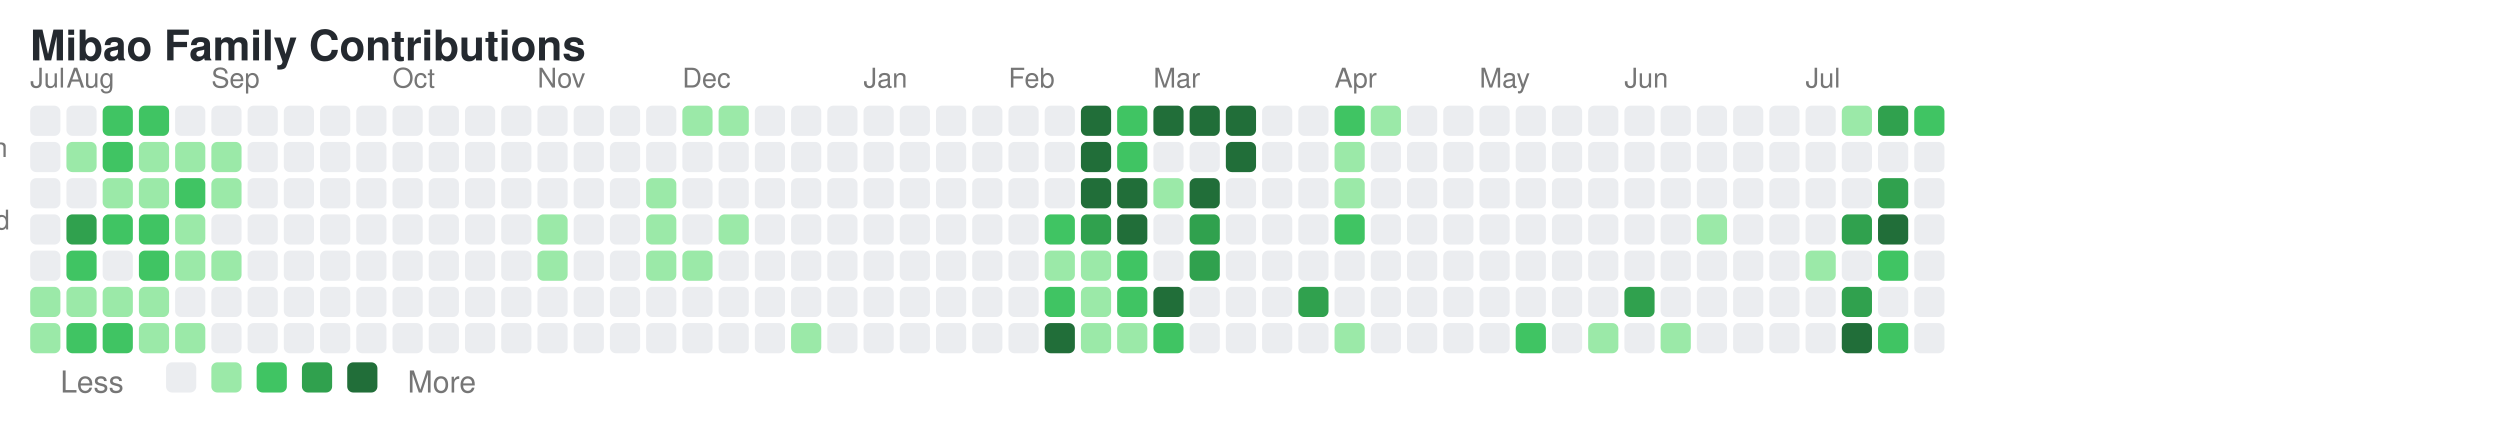
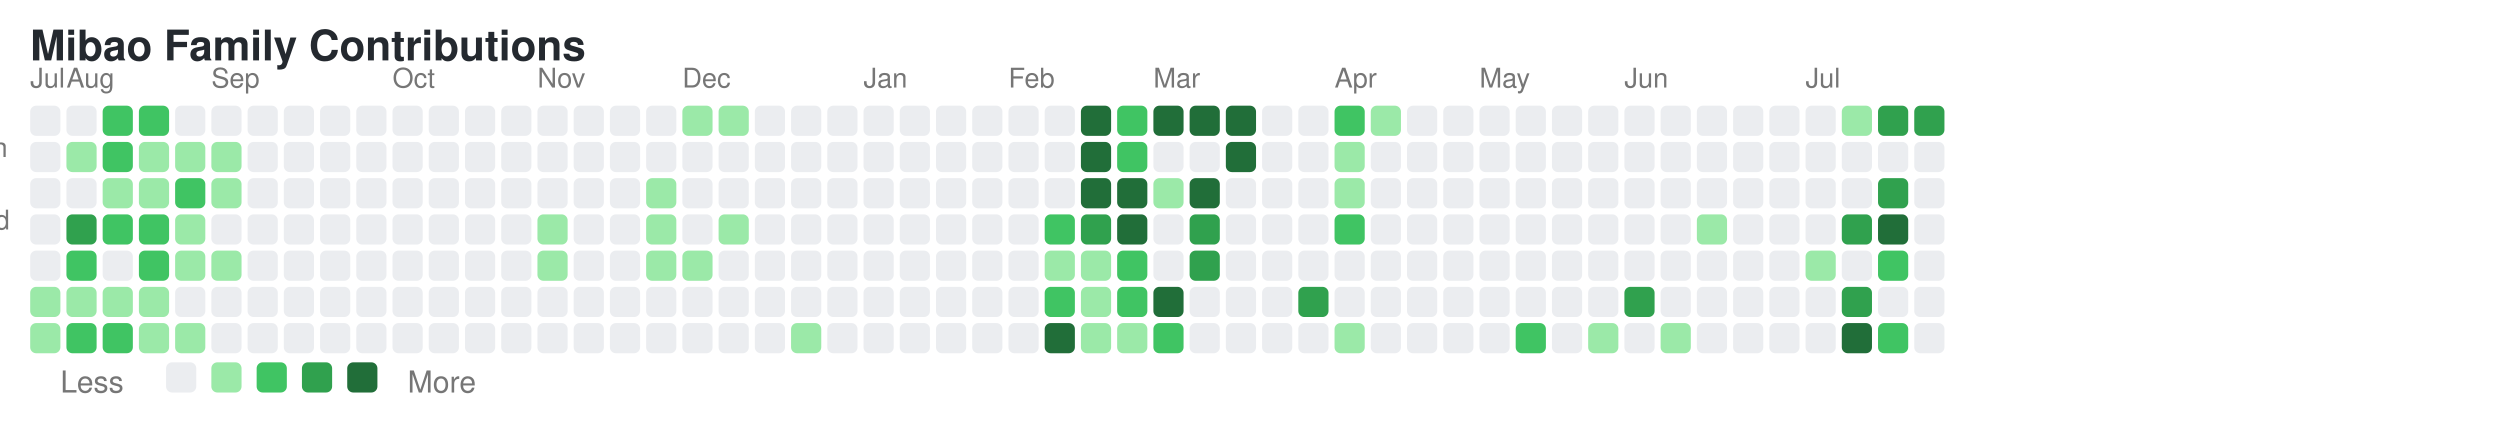
<svg xmlns="http://www.w3.org/2000/svg" width="828" height="140">
  <text x="10" y="20" font-family="-apple-system, BlinkMacSystemFont, Segoe UI, Helvetica, Arial, sans-serif" font-size="14" font-weight="600" fill="#24292f">Mibao Family Contributions</text>
  <g transform="translate(10, 35)">
    <text x="0" y="-6" font-family="-apple-system, BlinkMacSystemFont, Segoe UI, Helvetica, Arial, sans-serif" font-size="9" fill="#767676">Jul</text>
    <text x="12" y="-6" font-family="-apple-system, BlinkMacSystemFont, Segoe UI, Helvetica, Arial, sans-serif" font-size="9" fill="#767676">Aug</text>
    <text x="60" y="-6" font-family="-apple-system, BlinkMacSystemFont, Segoe UI, Helvetica, Arial, sans-serif" font-size="9" fill="#767676">Sep</text>
    <text x="120" y="-6" font-family="-apple-system, BlinkMacSystemFont, Segoe UI, Helvetica, Arial, sans-serif" font-size="9" fill="#767676">Oct</text>
    <text x="168" y="-6" font-family="-apple-system, BlinkMacSystemFont, Segoe UI, Helvetica, Arial, sans-serif" font-size="9" fill="#767676">Nov</text>
    <text x="216" y="-6" font-family="-apple-system, BlinkMacSystemFont, Segoe UI, Helvetica, Arial, sans-serif" font-size="9" fill="#767676">Dec</text>
    <text x="276" y="-6" font-family="-apple-system, BlinkMacSystemFont, Segoe UI, Helvetica, Arial, sans-serif" font-size="9" fill="#767676">Jan</text>
    <text x="324" y="-6" font-family="-apple-system, BlinkMacSystemFont, Segoe UI, Helvetica, Arial, sans-serif" font-size="9" fill="#767676">Feb</text>
    <text x="372" y="-6" font-family="-apple-system, BlinkMacSystemFont, Segoe UI, Helvetica, Arial, sans-serif" font-size="9" fill="#767676">Mar</text>
    <text x="432" y="-6" font-family="-apple-system, BlinkMacSystemFont, Segoe UI, Helvetica, Arial, sans-serif" font-size="9" fill="#767676">Apr</text>
    <text x="480" y="-6" font-family="-apple-system, BlinkMacSystemFont, Segoe UI, Helvetica, Arial, sans-serif" font-size="9" fill="#767676">May</text>
    <text x="528" y="-6" font-family="-apple-system, BlinkMacSystemFont, Segoe UI, Helvetica, Arial, sans-serif" font-size="9" fill="#767676">Jun</text>
    <text x="588" y="-6" font-family="-apple-system, BlinkMacSystemFont, Segoe UI, Helvetica, Arial, sans-serif" font-size="9" fill="#767676">Jul</text>
    <text x="-25" y="17.0" font-family="-apple-system, BlinkMacSystemFont, Segoe UI, Helvetica, Arial, sans-serif" font-size="9" fill="#767676">Mon</text>
    <text x="-25" y="41.0" font-family="-apple-system, BlinkMacSystemFont, Segoe UI, Helvetica, Arial, sans-serif" font-size="9" fill="#767676">Wed</text>
    <text x="-25" y="65.0" font-family="-apple-system, BlinkMacSystemFont, Segoe UI, Helvetica, Arial, sans-serif" font-size="9" fill="#767676">Fri</text>
    <rect x="0" y="0" width="10" height="10" fill="#ebedf0" rx="2" />
    <rect x="0" y="12" width="10" height="10" fill="#ebedf0" rx="2" />
    <rect x="0" y="24" width="10" height="10" fill="#ebedf0" rx="2" />
    <rect x="0" y="36" width="10" height="10" fill="#ebedf0" rx="2" />
    <rect x="0" y="48" width="10" height="10" fill="#ebedf0" rx="2" />
    <rect x="0" y="60" width="10" height="10" fill="#9be9a8" rx="2" />
    <rect x="0" y="72" width="10" height="10" fill="#9be9a8" rx="2" />
    <rect x="12" y="0" width="10" height="10" fill="#ebedf0" rx="2" />
    <rect x="12" y="12" width="10" height="10" fill="#9be9a8" rx="2" />
    <rect x="12" y="24" width="10" height="10" fill="#ebedf0" rx="2" />
    <rect x="12" y="36" width="10" height="10" fill="#30a14e" rx="2" />
    <rect x="12" y="48" width="10" height="10" fill="#40c463" rx="2" />
    <rect x="12" y="60" width="10" height="10" fill="#9be9a8" rx="2" />
    <rect x="12" y="72" width="10" height="10" fill="#40c463" rx="2" />
    <rect x="24" y="0" width="10" height="10" fill="#40c463" rx="2" />
    <rect x="24" y="12" width="10" height="10" fill="#40c463" rx="2" />
    <rect x="24" y="24" width="10" height="10" fill="#9be9a8" rx="2" />
    <rect x="24" y="36" width="10" height="10" fill="#40c463" rx="2" />
    <rect x="24" y="48" width="10" height="10" fill="#ebedf0" rx="2" />
    <rect x="24" y="60" width="10" height="10" fill="#9be9a8" rx="2" />
    <rect x="24" y="72" width="10" height="10" fill="#40c463" rx="2" />
    <rect x="36" y="0" width="10" height="10" fill="#40c463" rx="2" />
    <rect x="36" y="12" width="10" height="10" fill="#9be9a8" rx="2" />
    <rect x="36" y="24" width="10" height="10" fill="#9be9a8" rx="2" />
    <rect x="36" y="36" width="10" height="10" fill="#40c463" rx="2" />
    <rect x="36" y="48" width="10" height="10" fill="#40c463" rx="2" />
    <rect x="36" y="60" width="10" height="10" fill="#9be9a8" rx="2" />
    <rect x="36" y="72" width="10" height="10" fill="#9be9a8" rx="2" />
    <rect x="48" y="0" width="10" height="10" fill="#ebedf0" rx="2" />
    <rect x="48" y="12" width="10" height="10" fill="#9be9a8" rx="2" />
    <rect x="48" y="24" width="10" height="10" fill="#40c463" rx="2" />
    <rect x="48" y="36" width="10" height="10" fill="#9be9a8" rx="2" />
    <rect x="48" y="48" width="10" height="10" fill="#9be9a8" rx="2" />
    <rect x="48" y="60" width="10" height="10" fill="#ebedf0" rx="2" />
    <rect x="48" y="72" width="10" height="10" fill="#9be9a8" rx="2" />
    <rect x="60" y="0" width="10" height="10" fill="#ebedf0" rx="2" />
    <rect x="60" y="12" width="10" height="10" fill="#9be9a8" rx="2" />
    <rect x="60" y="24" width="10" height="10" fill="#9be9a8" rx="2" />
    <rect x="60" y="36" width="10" height="10" fill="#ebedf0" rx="2" />
    <rect x="60" y="48" width="10" height="10" fill="#9be9a8" rx="2" />
    <rect x="60" y="60" width="10" height="10" fill="#ebedf0" rx="2" />
    <rect x="60" y="72" width="10" height="10" fill="#ebedf0" rx="2" />
    <rect x="72" y="0" width="10" height="10" fill="#ebedf0" rx="2" />
    <rect x="72" y="12" width="10" height="10" fill="#ebedf0" rx="2" />
    <rect x="72" y="24" width="10" height="10" fill="#ebedf0" rx="2" />
    <rect x="72" y="36" width="10" height="10" fill="#ebedf0" rx="2" />
    <rect x="72" y="48" width="10" height="10" fill="#ebedf0" rx="2" />
    <rect x="72" y="60" width="10" height="10" fill="#ebedf0" rx="2" />
    <rect x="72" y="72" width="10" height="10" fill="#ebedf0" rx="2" />
    <rect x="84" y="0" width="10" height="10" fill="#ebedf0" rx="2" />
    <rect x="84" y="12" width="10" height="10" fill="#ebedf0" rx="2" />
    <rect x="84" y="24" width="10" height="10" fill="#ebedf0" rx="2" />
    <rect x="84" y="36" width="10" height="10" fill="#ebedf0" rx="2" />
    <rect x="84" y="48" width="10" height="10" fill="#ebedf0" rx="2" />
    <rect x="84" y="60" width="10" height="10" fill="#ebedf0" rx="2" />
    <rect x="84" y="72" width="10" height="10" fill="#ebedf0" rx="2" />
    <rect x="96" y="0" width="10" height="10" fill="#ebedf0" rx="2" />
    <rect x="96" y="12" width="10" height="10" fill="#ebedf0" rx="2" />
    <rect x="96" y="24" width="10" height="10" fill="#ebedf0" rx="2" />
    <rect x="96" y="36" width="10" height="10" fill="#ebedf0" rx="2" />
    <rect x="96" y="48" width="10" height="10" fill="#ebedf0" rx="2" />
    <rect x="96" y="60" width="10" height="10" fill="#ebedf0" rx="2" />
    <rect x="96" y="72" width="10" height="10" fill="#ebedf0" rx="2" />
    <rect x="108" y="0" width="10" height="10" fill="#ebedf0" rx="2" />
    <rect x="108" y="12" width="10" height="10" fill="#ebedf0" rx="2" />
    <rect x="108" y="24" width="10" height="10" fill="#ebedf0" rx="2" />
    <rect x="108" y="36" width="10" height="10" fill="#ebedf0" rx="2" />
    <rect x="108" y="48" width="10" height="10" fill="#ebedf0" rx="2" />
    <rect x="108" y="60" width="10" height="10" fill="#ebedf0" rx="2" />
    <rect x="108" y="72" width="10" height="10" fill="#ebedf0" rx="2" />
    <rect x="120" y="0" width="10" height="10" fill="#ebedf0" rx="2" />
    <rect x="120" y="12" width="10" height="10" fill="#ebedf0" rx="2" />
    <rect x="120" y="24" width="10" height="10" fill="#ebedf0" rx="2" />
    <rect x="120" y="36" width="10" height="10" fill="#ebedf0" rx="2" />
    <rect x="120" y="48" width="10" height="10" fill="#ebedf0" rx="2" />
    <rect x="120" y="60" width="10" height="10" fill="#ebedf0" rx="2" />
    <rect x="120" y="72" width="10" height="10" fill="#ebedf0" rx="2" />
    <rect x="132" y="0" width="10" height="10" fill="#ebedf0" rx="2" />
    <rect x="132" y="12" width="10" height="10" fill="#ebedf0" rx="2" />
    <rect x="132" y="24" width="10" height="10" fill="#ebedf0" rx="2" />
    <rect x="132" y="36" width="10" height="10" fill="#ebedf0" rx="2" />
    <rect x="132" y="48" width="10" height="10" fill="#ebedf0" rx="2" />
    <rect x="132" y="60" width="10" height="10" fill="#ebedf0" rx="2" />
    <rect x="132" y="72" width="10" height="10" fill="#ebedf0" rx="2" />
    <rect x="144" y="0" width="10" height="10" fill="#ebedf0" rx="2" />
    <rect x="144" y="12" width="10" height="10" fill="#ebedf0" rx="2" />
    <rect x="144" y="24" width="10" height="10" fill="#ebedf0" rx="2" />
    <rect x="144" y="36" width="10" height="10" fill="#ebedf0" rx="2" />
    <rect x="144" y="48" width="10" height="10" fill="#ebedf0" rx="2" />
    <rect x="144" y="60" width="10" height="10" fill="#ebedf0" rx="2" />
    <rect x="144" y="72" width="10" height="10" fill="#ebedf0" rx="2" />
    <rect x="156" y="0" width="10" height="10" fill="#ebedf0" rx="2" />
    <rect x="156" y="12" width="10" height="10" fill="#ebedf0" rx="2" />
    <rect x="156" y="24" width="10" height="10" fill="#ebedf0" rx="2" />
    <rect x="156" y="36" width="10" height="10" fill="#ebedf0" rx="2" />
    <rect x="156" y="48" width="10" height="10" fill="#ebedf0" rx="2" />
    <rect x="156" y="60" width="10" height="10" fill="#ebedf0" rx="2" />
    <rect x="156" y="72" width="10" height="10" fill="#ebedf0" rx="2" />
    <rect x="168" y="0" width="10" height="10" fill="#ebedf0" rx="2" />
    <rect x="168" y="12" width="10" height="10" fill="#ebedf0" rx="2" />
    <rect x="168" y="24" width="10" height="10" fill="#ebedf0" rx="2" />
    <rect x="168" y="36" width="10" height="10" fill="#9be9a8" rx="2" />
    <rect x="168" y="48" width="10" height="10" fill="#9be9a8" rx="2" />
    <rect x="168" y="60" width="10" height="10" fill="#ebedf0" rx="2" />
    <rect x="168" y="72" width="10" height="10" fill="#ebedf0" rx="2" />
    <rect x="180" y="0" width="10" height="10" fill="#ebedf0" rx="2" />
    <rect x="180" y="12" width="10" height="10" fill="#ebedf0" rx="2" />
    <rect x="180" y="24" width="10" height="10" fill="#ebedf0" rx="2" />
    <rect x="180" y="36" width="10" height="10" fill="#ebedf0" rx="2" />
    <rect x="180" y="48" width="10" height="10" fill="#ebedf0" rx="2" />
    <rect x="180" y="60" width="10" height="10" fill="#ebedf0" rx="2" />
    <rect x="180" y="72" width="10" height="10" fill="#ebedf0" rx="2" />
    <rect x="192" y="0" width="10" height="10" fill="#ebedf0" rx="2" />
    <rect x="192" y="12" width="10" height="10" fill="#ebedf0" rx="2" />
    <rect x="192" y="24" width="10" height="10" fill="#ebedf0" rx="2" />
    <rect x="192" y="36" width="10" height="10" fill="#ebedf0" rx="2" />
    <rect x="192" y="48" width="10" height="10" fill="#ebedf0" rx="2" />
    <rect x="192" y="60" width="10" height="10" fill="#ebedf0" rx="2" />
    <rect x="192" y="72" width="10" height="10" fill="#ebedf0" rx="2" />
    <rect x="204" y="0" width="10" height="10" fill="#ebedf0" rx="2" />
    <rect x="204" y="12" width="10" height="10" fill="#ebedf0" rx="2" />
    <rect x="204" y="24" width="10" height="10" fill="#9be9a8" rx="2" />
    <rect x="204" y="36" width="10" height="10" fill="#9be9a8" rx="2" />
    <rect x="204" y="48" width="10" height="10" fill="#9be9a8" rx="2" />
    <rect x="204" y="60" width="10" height="10" fill="#ebedf0" rx="2" />
    <rect x="204" y="72" width="10" height="10" fill="#ebedf0" rx="2" />
    <rect x="216" y="0" width="10" height="10" fill="#9be9a8" rx="2" />
    <rect x="216" y="12" width="10" height="10" fill="#ebedf0" rx="2" />
    <rect x="216" y="24" width="10" height="10" fill="#ebedf0" rx="2" />
    <rect x="216" y="36" width="10" height="10" fill="#ebedf0" rx="2" />
    <rect x="216" y="48" width="10" height="10" fill="#9be9a8" rx="2" />
    <rect x="216" y="60" width="10" height="10" fill="#ebedf0" rx="2" />
    <rect x="216" y="72" width="10" height="10" fill="#ebedf0" rx="2" />
    <rect x="228" y="0" width="10" height="10" fill="#9be9a8" rx="2" />
    <rect x="228" y="12" width="10" height="10" fill="#ebedf0" rx="2" />
    <rect x="228" y="24" width="10" height="10" fill="#ebedf0" rx="2" />
    <rect x="228" y="36" width="10" height="10" fill="#9be9a8" rx="2" />
    <rect x="228" y="48" width="10" height="10" fill="#ebedf0" rx="2" />
    <rect x="228" y="60" width="10" height="10" fill="#ebedf0" rx="2" />
    <rect x="228" y="72" width="10" height="10" fill="#ebedf0" rx="2" />
    <rect x="240" y="0" width="10" height="10" fill="#ebedf0" rx="2" />
    <rect x="240" y="12" width="10" height="10" fill="#ebedf0" rx="2" />
    <rect x="240" y="24" width="10" height="10" fill="#ebedf0" rx="2" />
    <rect x="240" y="36" width="10" height="10" fill="#ebedf0" rx="2" />
    <rect x="240" y="48" width="10" height="10" fill="#ebedf0" rx="2" />
    <rect x="240" y="60" width="10" height="10" fill="#ebedf0" rx="2" />
    <rect x="240" y="72" width="10" height="10" fill="#ebedf0" rx="2" />
    <rect x="252" y="0" width="10" height="10" fill="#ebedf0" rx="2" />
    <rect x="252" y="12" width="10" height="10" fill="#ebedf0" rx="2" />
    <rect x="252" y="24" width="10" height="10" fill="#ebedf0" rx="2" />
    <rect x="252" y="36" width="10" height="10" fill="#ebedf0" rx="2" />
    <rect x="252" y="48" width="10" height="10" fill="#ebedf0" rx="2" />
    <rect x="252" y="60" width="10" height="10" fill="#ebedf0" rx="2" />
    <rect x="252" y="72" width="10" height="10" fill="#9be9a8" rx="2" />
    <rect x="264" y="0" width="10" height="10" fill="#ebedf0" rx="2" />
    <rect x="264" y="12" width="10" height="10" fill="#ebedf0" rx="2" />
    <rect x="264" y="24" width="10" height="10" fill="#ebedf0" rx="2" />
    <rect x="264" y="36" width="10" height="10" fill="#ebedf0" rx="2" />
    <rect x="264" y="48" width="10" height="10" fill="#ebedf0" rx="2" />
    <rect x="264" y="60" width="10" height="10" fill="#ebedf0" rx="2" />
    <rect x="264" y="72" width="10" height="10" fill="#ebedf0" rx="2" />
    <rect x="276" y="0" width="10" height="10" fill="#ebedf0" rx="2" />
    <rect x="276" y="12" width="10" height="10" fill="#ebedf0" rx="2" />
    <rect x="276" y="24" width="10" height="10" fill="#ebedf0" rx="2" />
    <rect x="276" y="36" width="10" height="10" fill="#ebedf0" rx="2" />
    <rect x="276" y="48" width="10" height="10" fill="#ebedf0" rx="2" />
    <rect x="276" y="60" width="10" height="10" fill="#ebedf0" rx="2" />
    <rect x="276" y="72" width="10" height="10" fill="#ebedf0" rx="2" />
    <rect x="288" y="0" width="10" height="10" fill="#ebedf0" rx="2" />
    <rect x="288" y="12" width="10" height="10" fill="#ebedf0" rx="2" />
    <rect x="288" y="24" width="10" height="10" fill="#ebedf0" rx="2" />
    <rect x="288" y="36" width="10" height="10" fill="#ebedf0" rx="2" />
    <rect x="288" y="48" width="10" height="10" fill="#ebedf0" rx="2" />
    <rect x="288" y="60" width="10" height="10" fill="#ebedf0" rx="2" />
    <rect x="288" y="72" width="10" height="10" fill="#ebedf0" rx="2" />
    <rect x="300" y="0" width="10" height="10" fill="#ebedf0" rx="2" />
    <rect x="300" y="12" width="10" height="10" fill="#ebedf0" rx="2" />
    <rect x="300" y="24" width="10" height="10" fill="#ebedf0" rx="2" />
    <rect x="300" y="36" width="10" height="10" fill="#ebedf0" rx="2" />
    <rect x="300" y="48" width="10" height="10" fill="#ebedf0" rx="2" />
    <rect x="300" y="60" width="10" height="10" fill="#ebedf0" rx="2" />
    <rect x="300" y="72" width="10" height="10" fill="#ebedf0" rx="2" />
    <rect x="312" y="0" width="10" height="10" fill="#ebedf0" rx="2" />
    <rect x="312" y="12" width="10" height="10" fill="#ebedf0" rx="2" />
    <rect x="312" y="24" width="10" height="10" fill="#ebedf0" rx="2" />
    <rect x="312" y="36" width="10" height="10" fill="#ebedf0" rx="2" />
    <rect x="312" y="48" width="10" height="10" fill="#ebedf0" rx="2" />
    <rect x="312" y="60" width="10" height="10" fill="#ebedf0" rx="2" />
    <rect x="312" y="72" width="10" height="10" fill="#ebedf0" rx="2" />
    <rect x="324" y="0" width="10" height="10" fill="#ebedf0" rx="2" />
    <rect x="324" y="12" width="10" height="10" fill="#ebedf0" rx="2" />
    <rect x="324" y="24" width="10" height="10" fill="#ebedf0" rx="2" />
    <rect x="324" y="36" width="10" height="10" fill="#ebedf0" rx="2" />
    <rect x="324" y="48" width="10" height="10" fill="#ebedf0" rx="2" />
    <rect x="324" y="60" width="10" height="10" fill="#ebedf0" rx="2" />
    <rect x="324" y="72" width="10" height="10" fill="#ebedf0" rx="2" />
    <rect x="336" y="0" width="10" height="10" fill="#ebedf0" rx="2" />
    <rect x="336" y="12" width="10" height="10" fill="#ebedf0" rx="2" />
    <rect x="336" y="24" width="10" height="10" fill="#ebedf0" rx="2" />
    <rect x="336" y="36" width="10" height="10" fill="#40c463" rx="2" />
    <rect x="336" y="48" width="10" height="10" fill="#9be9a8" rx="2" />
    <rect x="336" y="60" width="10" height="10" fill="#40c463" rx="2" />
    <rect x="336" y="72" width="10" height="10" fill="#216e39" rx="2" />
    <rect x="348" y="0" width="10" height="10" fill="#216e39" rx="2" />
    <rect x="348" y="12" width="10" height="10" fill="#216e39" rx="2" />
    <rect x="348" y="24" width="10" height="10" fill="#216e39" rx="2" />
    <rect x="348" y="36" width="10" height="10" fill="#30a14e" rx="2" />
    <rect x="348" y="48" width="10" height="10" fill="#9be9a8" rx="2" />
    <rect x="348" y="60" width="10" height="10" fill="#9be9a8" rx="2" />
    <rect x="348" y="72" width="10" height="10" fill="#9be9a8" rx="2" />
    <rect x="360" y="0" width="10" height="10" fill="#40c463" rx="2" />
    <rect x="360" y="12" width="10" height="10" fill="#40c463" rx="2" />
    <rect x="360" y="24" width="10" height="10" fill="#216e39" rx="2" />
    <rect x="360" y="36" width="10" height="10" fill="#216e39" rx="2" />
    <rect x="360" y="48" width="10" height="10" fill="#40c463" rx="2" />
    <rect x="360" y="60" width="10" height="10" fill="#40c463" rx="2" />
    <rect x="360" y="72" width="10" height="10" fill="#9be9a8" rx="2" />
    <rect x="372" y="0" width="10" height="10" fill="#216e39" rx="2" />
    <rect x="372" y="12" width="10" height="10" fill="#ebedf0" rx="2" />
    <rect x="372" y="24" width="10" height="10" fill="#9be9a8" rx="2" />
    <rect x="372" y="36" width="10" height="10" fill="#ebedf0" rx="2" />
    <rect x="372" y="48" width="10" height="10" fill="#ebedf0" rx="2" />
    <rect x="372" y="60" width="10" height="10" fill="#216e39" rx="2" />
    <rect x="372" y="72" width="10" height="10" fill="#40c463" rx="2" />
    <rect x="384" y="0" width="10" height="10" fill="#216e39" rx="2" />
    <rect x="384" y="12" width="10" height="10" fill="#ebedf0" rx="2" />
    <rect x="384" y="24" width="10" height="10" fill="#216e39" rx="2" />
    <rect x="384" y="36" width="10" height="10" fill="#30a14e" rx="2" />
    <rect x="384" y="48" width="10" height="10" fill="#30a14e" rx="2" />
    <rect x="384" y="60" width="10" height="10" fill="#ebedf0" rx="2" />
    <rect x="384" y="72" width="10" height="10" fill="#ebedf0" rx="2" />
    <rect x="396" y="0" width="10" height="10" fill="#216e39" rx="2" />
    <rect x="396" y="12" width="10" height="10" fill="#216e39" rx="2" />
    <rect x="396" y="24" width="10" height="10" fill="#ebedf0" rx="2" />
    <rect x="396" y="36" width="10" height="10" fill="#ebedf0" rx="2" />
    <rect x="396" y="48" width="10" height="10" fill="#ebedf0" rx="2" />
    <rect x="396" y="60" width="10" height="10" fill="#ebedf0" rx="2" />
    <rect x="396" y="72" width="10" height="10" fill="#ebedf0" rx="2" />
    <rect x="408" y="0" width="10" height="10" fill="#ebedf0" rx="2" />
    <rect x="408" y="12" width="10" height="10" fill="#ebedf0" rx="2" />
    <rect x="408" y="24" width="10" height="10" fill="#ebedf0" rx="2" />
    <rect x="408" y="36" width="10" height="10" fill="#ebedf0" rx="2" />
    <rect x="408" y="48" width="10" height="10" fill="#ebedf0" rx="2" />
    <rect x="408" y="60" width="10" height="10" fill="#ebedf0" rx="2" />
    <rect x="408" y="72" width="10" height="10" fill="#ebedf0" rx="2" />
    <rect x="420" y="0" width="10" height="10" fill="#ebedf0" rx="2" />
    <rect x="420" y="12" width="10" height="10" fill="#ebedf0" rx="2" />
    <rect x="420" y="24" width="10" height="10" fill="#ebedf0" rx="2" />
    <rect x="420" y="36" width="10" height="10" fill="#ebedf0" rx="2" />
    <rect x="420" y="48" width="10" height="10" fill="#ebedf0" rx="2" />
    <rect x="420" y="60" width="10" height="10" fill="#30a14e" rx="2" />
    <rect x="420" y="72" width="10" height="10" fill="#ebedf0" rx="2" />
    <rect x="432" y="0" width="10" height="10" fill="#40c463" rx="2" />
    <rect x="432" y="12" width="10" height="10" fill="#9be9a8" rx="2" />
    <rect x="432" y="24" width="10" height="10" fill="#9be9a8" rx="2" />
    <rect x="432" y="36" width="10" height="10" fill="#40c463" rx="2" />
    <rect x="432" y="48" width="10" height="10" fill="#ebedf0" rx="2" />
    <rect x="432" y="60" width="10" height="10" fill="#ebedf0" rx="2" />
    <rect x="432" y="72" width="10" height="10" fill="#9be9a8" rx="2" />
    <rect x="444" y="0" width="10" height="10" fill="#9be9a8" rx="2" />
    <rect x="444" y="12" width="10" height="10" fill="#ebedf0" rx="2" />
    <rect x="444" y="24" width="10" height="10" fill="#ebedf0" rx="2" />
    <rect x="444" y="36" width="10" height="10" fill="#ebedf0" rx="2" />
    <rect x="444" y="48" width="10" height="10" fill="#ebedf0" rx="2" />
    <rect x="444" y="60" width="10" height="10" fill="#ebedf0" rx="2" />
    <rect x="444" y="72" width="10" height="10" fill="#ebedf0" rx="2" />
    <rect x="456" y="0" width="10" height="10" fill="#ebedf0" rx="2" />
    <rect x="456" y="12" width="10" height="10" fill="#ebedf0" rx="2" />
    <rect x="456" y="24" width="10" height="10" fill="#ebedf0" rx="2" />
    <rect x="456" y="36" width="10" height="10" fill="#ebedf0" rx="2" />
    <rect x="456" y="48" width="10" height="10" fill="#ebedf0" rx="2" />
    <rect x="456" y="60" width="10" height="10" fill="#ebedf0" rx="2" />
    <rect x="456" y="72" width="10" height="10" fill="#ebedf0" rx="2" />
    <rect x="468" y="0" width="10" height="10" fill="#ebedf0" rx="2" />
    <rect x="468" y="12" width="10" height="10" fill="#ebedf0" rx="2" />
    <rect x="468" y="24" width="10" height="10" fill="#ebedf0" rx="2" />
    <rect x="468" y="36" width="10" height="10" fill="#ebedf0" rx="2" />
    <rect x="468" y="48" width="10" height="10" fill="#ebedf0" rx="2" />
    <rect x="468" y="60" width="10" height="10" fill="#ebedf0" rx="2" />
    <rect x="468" y="72" width="10" height="10" fill="#ebedf0" rx="2" />
    <rect x="480" y="0" width="10" height="10" fill="#ebedf0" rx="2" />
    <rect x="480" y="12" width="10" height="10" fill="#ebedf0" rx="2" />
    <rect x="480" y="24" width="10" height="10" fill="#ebedf0" rx="2" />
    <rect x="480" y="36" width="10" height="10" fill="#ebedf0" rx="2" />
    <rect x="480" y="48" width="10" height="10" fill="#ebedf0" rx="2" />
    <rect x="480" y="60" width="10" height="10" fill="#ebedf0" rx="2" />
    <rect x="480" y="72" width="10" height="10" fill="#ebedf0" rx="2" />
    <rect x="492" y="0" width="10" height="10" fill="#ebedf0" rx="2" />
    <rect x="492" y="12" width="10" height="10" fill="#ebedf0" rx="2" />
    <rect x="492" y="24" width="10" height="10" fill="#ebedf0" rx="2" />
    <rect x="492" y="36" width="10" height="10" fill="#ebedf0" rx="2" />
    <rect x="492" y="48" width="10" height="10" fill="#ebedf0" rx="2" />
    <rect x="492" y="60" width="10" height="10" fill="#ebedf0" rx="2" />
    <rect x="492" y="72" width="10" height="10" fill="#40c463" rx="2" />
    <rect x="504" y="0" width="10" height="10" fill="#ebedf0" rx="2" />
    <rect x="504" y="12" width="10" height="10" fill="#ebedf0" rx="2" />
    <rect x="504" y="24" width="10" height="10" fill="#ebedf0" rx="2" />
    <rect x="504" y="36" width="10" height="10" fill="#ebedf0" rx="2" />
    <rect x="504" y="48" width="10" height="10" fill="#ebedf0" rx="2" />
    <rect x="504" y="60" width="10" height="10" fill="#ebedf0" rx="2" />
    <rect x="504" y="72" width="10" height="10" fill="#ebedf0" rx="2" />
    <rect x="516" y="0" width="10" height="10" fill="#ebedf0" rx="2" />
    <rect x="516" y="12" width="10" height="10" fill="#ebedf0" rx="2" />
    <rect x="516" y="24" width="10" height="10" fill="#ebedf0" rx="2" />
    <rect x="516" y="36" width="10" height="10" fill="#ebedf0" rx="2" />
    <rect x="516" y="48" width="10" height="10" fill="#ebedf0" rx="2" />
    <rect x="516" y="60" width="10" height="10" fill="#ebedf0" rx="2" />
    <rect x="516" y="72" width="10" height="10" fill="#9be9a8" rx="2" />
    <rect x="528" y="0" width="10" height="10" fill="#ebedf0" rx="2" />
    <rect x="528" y="12" width="10" height="10" fill="#ebedf0" rx="2" />
    <rect x="528" y="24" width="10" height="10" fill="#ebedf0" rx="2" />
    <rect x="528" y="36" width="10" height="10" fill="#ebedf0" rx="2" />
    <rect x="528" y="48" width="10" height="10" fill="#ebedf0" rx="2" />
    <rect x="528" y="60" width="10" height="10" fill="#30a14e" rx="2" />
    <rect x="528" y="72" width="10" height="10" fill="#ebedf0" rx="2" />
    <rect x="540" y="0" width="10" height="10" fill="#ebedf0" rx="2" />
    <rect x="540" y="12" width="10" height="10" fill="#ebedf0" rx="2" />
    <rect x="540" y="24" width="10" height="10" fill="#ebedf0" rx="2" />
    <rect x="540" y="36" width="10" height="10" fill="#ebedf0" rx="2" />
    <rect x="540" y="48" width="10" height="10" fill="#ebedf0" rx="2" />
    <rect x="540" y="60" width="10" height="10" fill="#ebedf0" rx="2" />
    <rect x="540" y="72" width="10" height="10" fill="#9be9a8" rx="2" />
    <rect x="552" y="0" width="10" height="10" fill="#ebedf0" rx="2" />
    <rect x="552" y="12" width="10" height="10" fill="#ebedf0" rx="2" />
    <rect x="552" y="24" width="10" height="10" fill="#ebedf0" rx="2" />
    <rect x="552" y="36" width="10" height="10" fill="#9be9a8" rx="2" />
    <rect x="552" y="48" width="10" height="10" fill="#ebedf0" rx="2" />
    <rect x="552" y="60" width="10" height="10" fill="#ebedf0" rx="2" />
    <rect x="552" y="72" width="10" height="10" fill="#ebedf0" rx="2" />
    <rect x="564" y="0" width="10" height="10" fill="#ebedf0" rx="2" />
    <rect x="564" y="12" width="10" height="10" fill="#ebedf0" rx="2" />
    <rect x="564" y="24" width="10" height="10" fill="#ebedf0" rx="2" />
    <rect x="564" y="36" width="10" height="10" fill="#ebedf0" rx="2" />
    <rect x="564" y="48" width="10" height="10" fill="#ebedf0" rx="2" />
    <rect x="564" y="60" width="10" height="10" fill="#ebedf0" rx="2" />
    <rect x="564" y="72" width="10" height="10" fill="#ebedf0" rx="2" />
    <rect x="576" y="0" width="10" height="10" fill="#ebedf0" rx="2" />
    <rect x="576" y="12" width="10" height="10" fill="#ebedf0" rx="2" />
    <rect x="576" y="24" width="10" height="10" fill="#ebedf0" rx="2" />
    <rect x="576" y="36" width="10" height="10" fill="#ebedf0" rx="2" />
    <rect x="576" y="48" width="10" height="10" fill="#ebedf0" rx="2" />
    <rect x="576" y="60" width="10" height="10" fill="#ebedf0" rx="2" />
    <rect x="576" y="72" width="10" height="10" fill="#ebedf0" rx="2" />
    <rect x="588" y="0" width="10" height="10" fill="#ebedf0" rx="2" />
    <rect x="588" y="12" width="10" height="10" fill="#ebedf0" rx="2" />
    <rect x="588" y="24" width="10" height="10" fill="#ebedf0" rx="2" />
    <rect x="588" y="36" width="10" height="10" fill="#ebedf0" rx="2" />
    <rect x="588" y="48" width="10" height="10" fill="#9be9a8" rx="2" />
    <rect x="588" y="60" width="10" height="10" fill="#ebedf0" rx="2" />
    <rect x="588" y="72" width="10" height="10" fill="#ebedf0" rx="2" />
    <rect x="600" y="0" width="10" height="10" fill="#9be9a8" rx="2" />
    <rect x="600" y="12" width="10" height="10" fill="#ebedf0" rx="2" />
    <rect x="600" y="24" width="10" height="10" fill="#ebedf0" rx="2" />
    <rect x="600" y="36" width="10" height="10" fill="#30a14e" rx="2" />
    <rect x="600" y="48" width="10" height="10" fill="#ebedf0" rx="2" />
    <rect x="600" y="60" width="10" height="10" fill="#30a14e" rx="2" />
    <rect x="600" y="72" width="10" height="10" fill="#216e39" rx="2" />
    <rect x="612" y="0" width="10" height="10" fill="#30a14e" rx="2" />
    <rect x="612" y="12" width="10" height="10" fill="#ebedf0" rx="2" />
    <rect x="612" y="24" width="10" height="10" fill="#30a14e" rx="2" />
    <rect x="612" y="36" width="10" height="10" fill="#216e39" rx="2" />
    <rect x="612" y="48" width="10" height="10" fill="#40c463" rx="2" />
    <rect x="612" y="60" width="10" height="10" fill="#ebedf0" rx="2" />
    <rect x="612" y="72" width="10" height="10" fill="#40c463" rx="2" />
-     <rect x="624" y="0" width="10" height="10" fill="#40c463" rx="2" />
+     <rect x="624" y="0" width="10" height="10" fill="#30a14e" rx="2" />
    <rect x="624" y="12" width="10" height="10" fill="#ebedf0" rx="2" />
    <rect x="624" y="24" width="10" height="10" fill="#ebedf0" rx="2" />
    <rect x="624" y="36" width="10" height="10" fill="#ebedf0" rx="2" />
    <rect x="624" y="48" width="10" height="10" fill="#ebedf0" rx="2" />
    <rect x="624" y="60" width="10" height="10" fill="#ebedf0" rx="2" />
    <rect x="624" y="72" width="10" height="10" fill="#ebedf0" rx="2" />
    <text x="10" y="95" font-family="-apple-system, BlinkMacSystemFont, Segoe UI, Helvetica, Arial, sans-serif" font-size="10" fill="#767676">Less</text>
    <rect x="45" y="85" width="10" height="10" fill="#ebedf0" rx="2" />
    <rect x="60" y="85" width="10" height="10" fill="#9be9a8" rx="2" />
    <rect x="75" y="85" width="10" height="10" fill="#40c463" rx="2" />
    <rect x="90" y="85" width="10" height="10" fill="#30a14e" rx="2" />
    <rect x="105" y="85" width="10" height="10" fill="#216e39" rx="2" />
    <text x="125" y="95" font-family="-apple-system, BlinkMacSystemFont, Segoe UI, Helvetica, Arial, sans-serif" font-size="10" fill="#767676">More</text>
  </g>
</svg>
